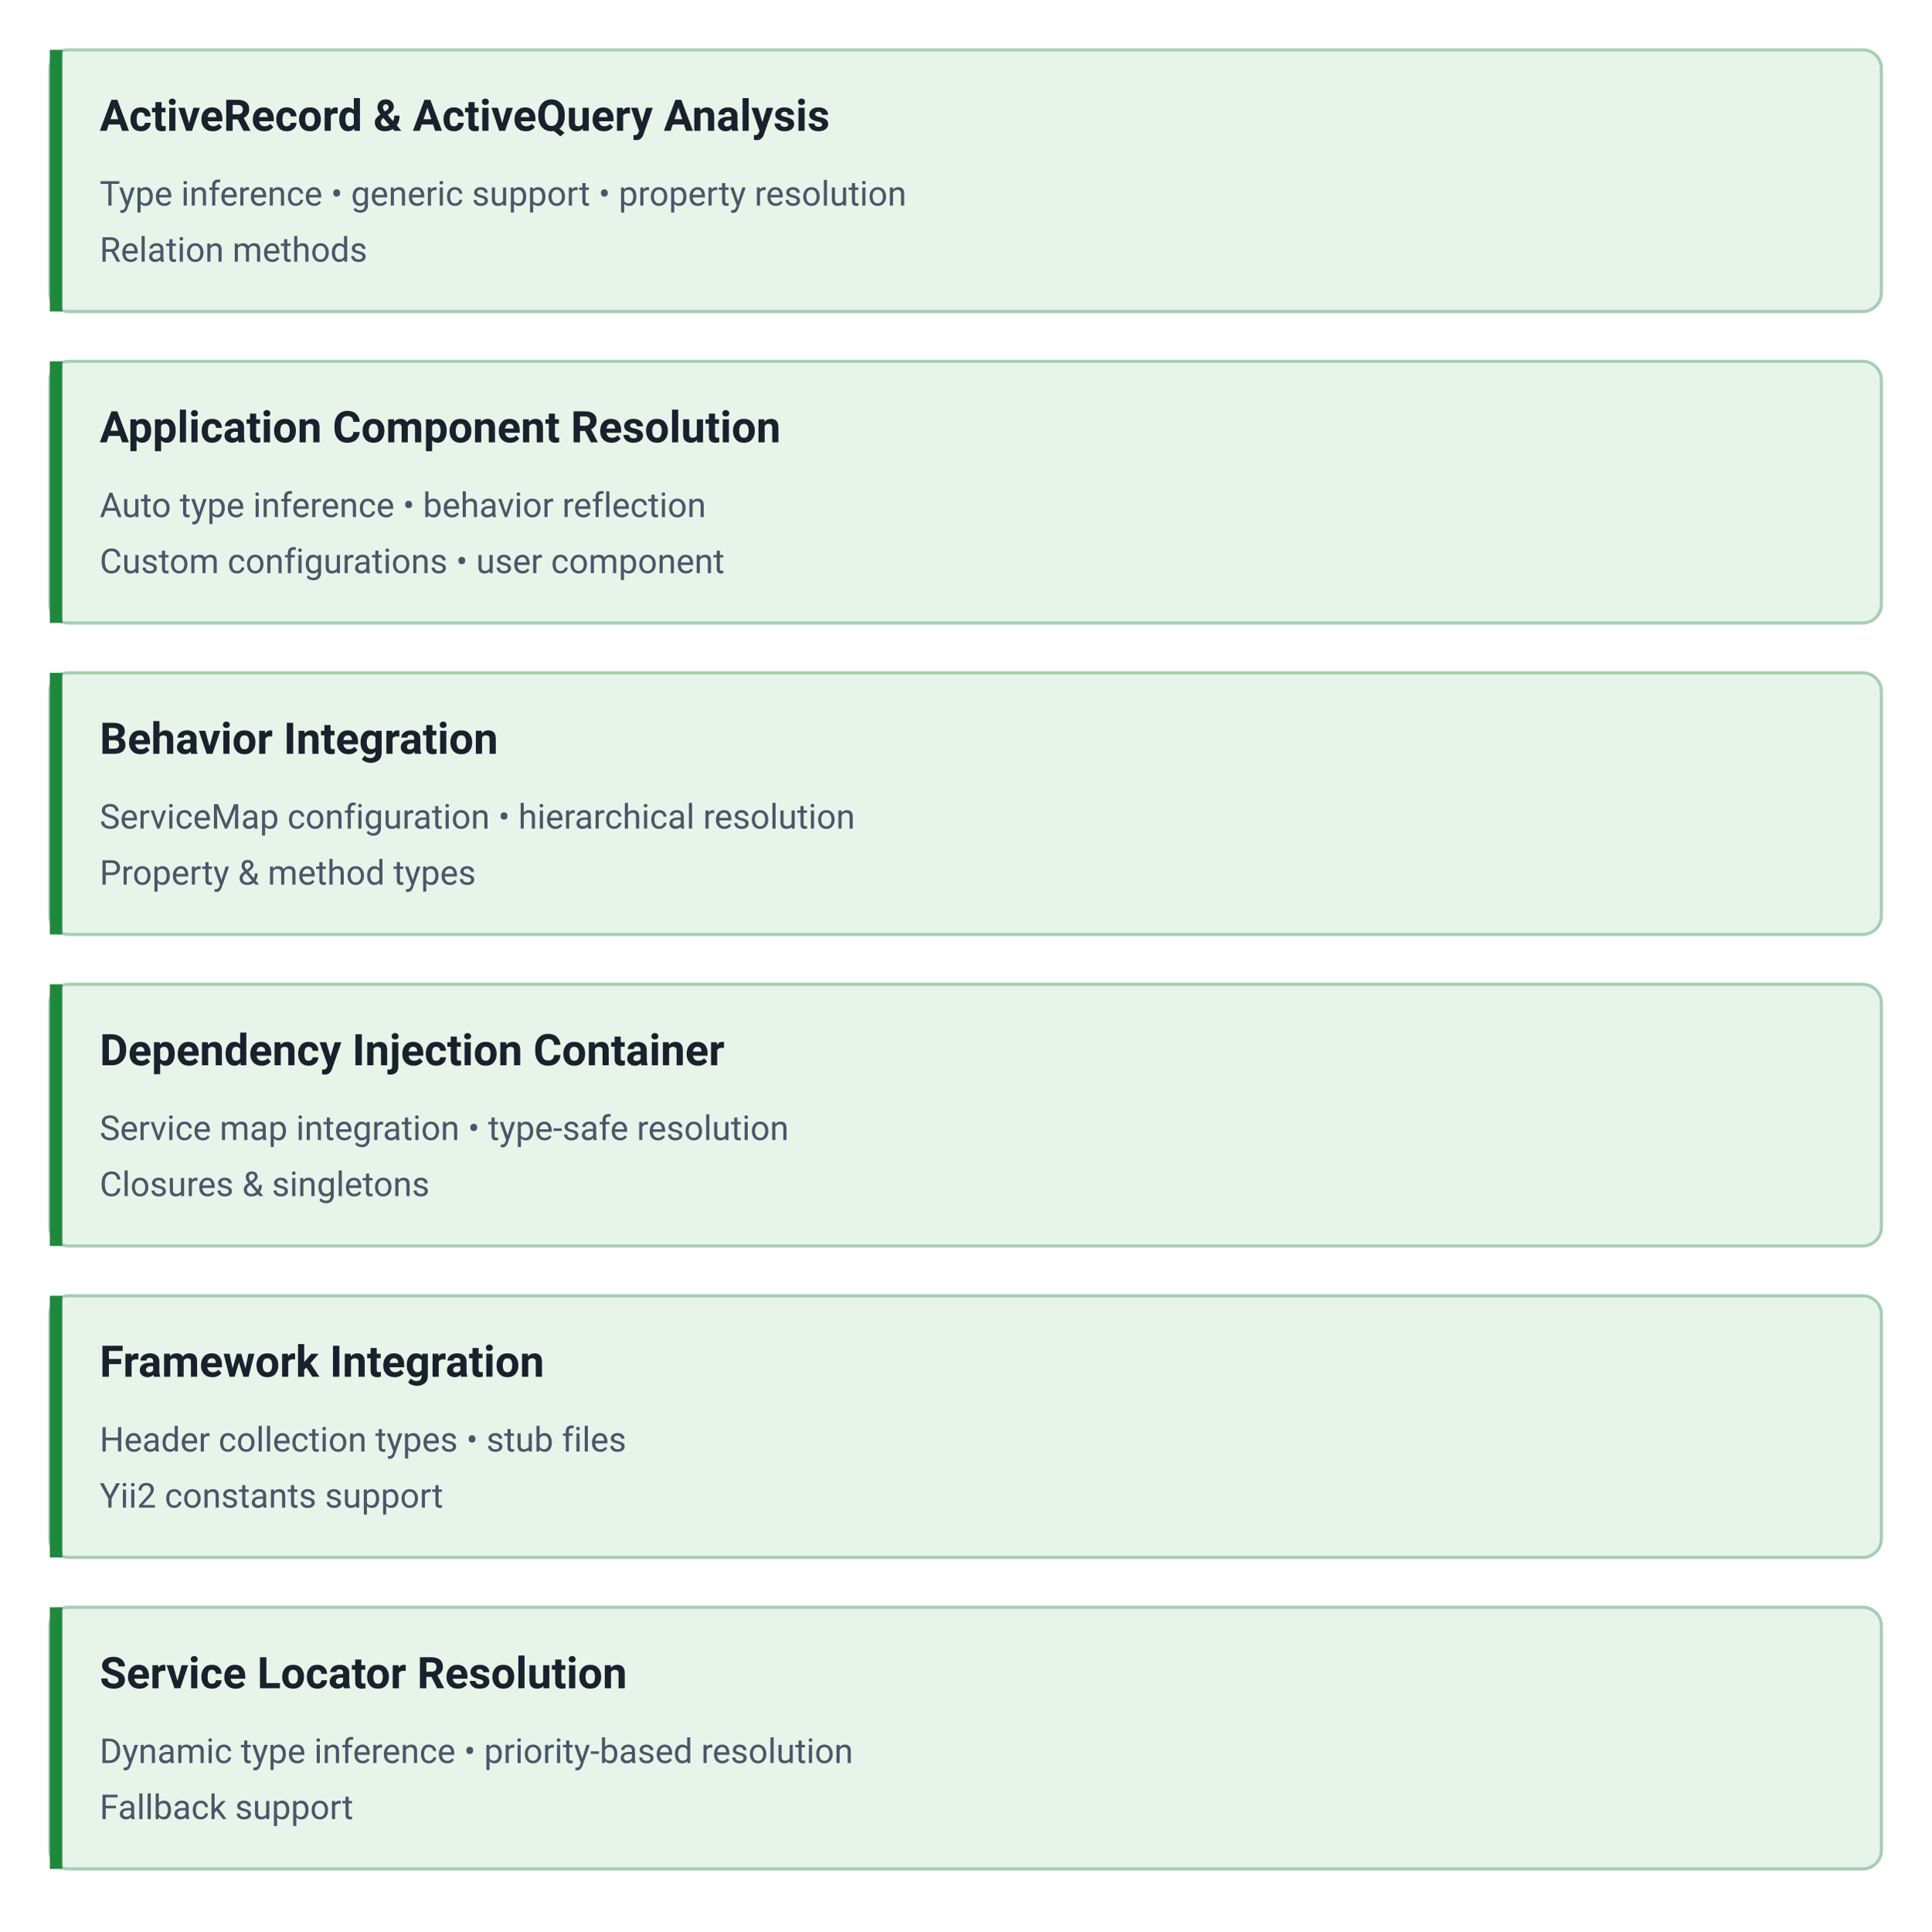
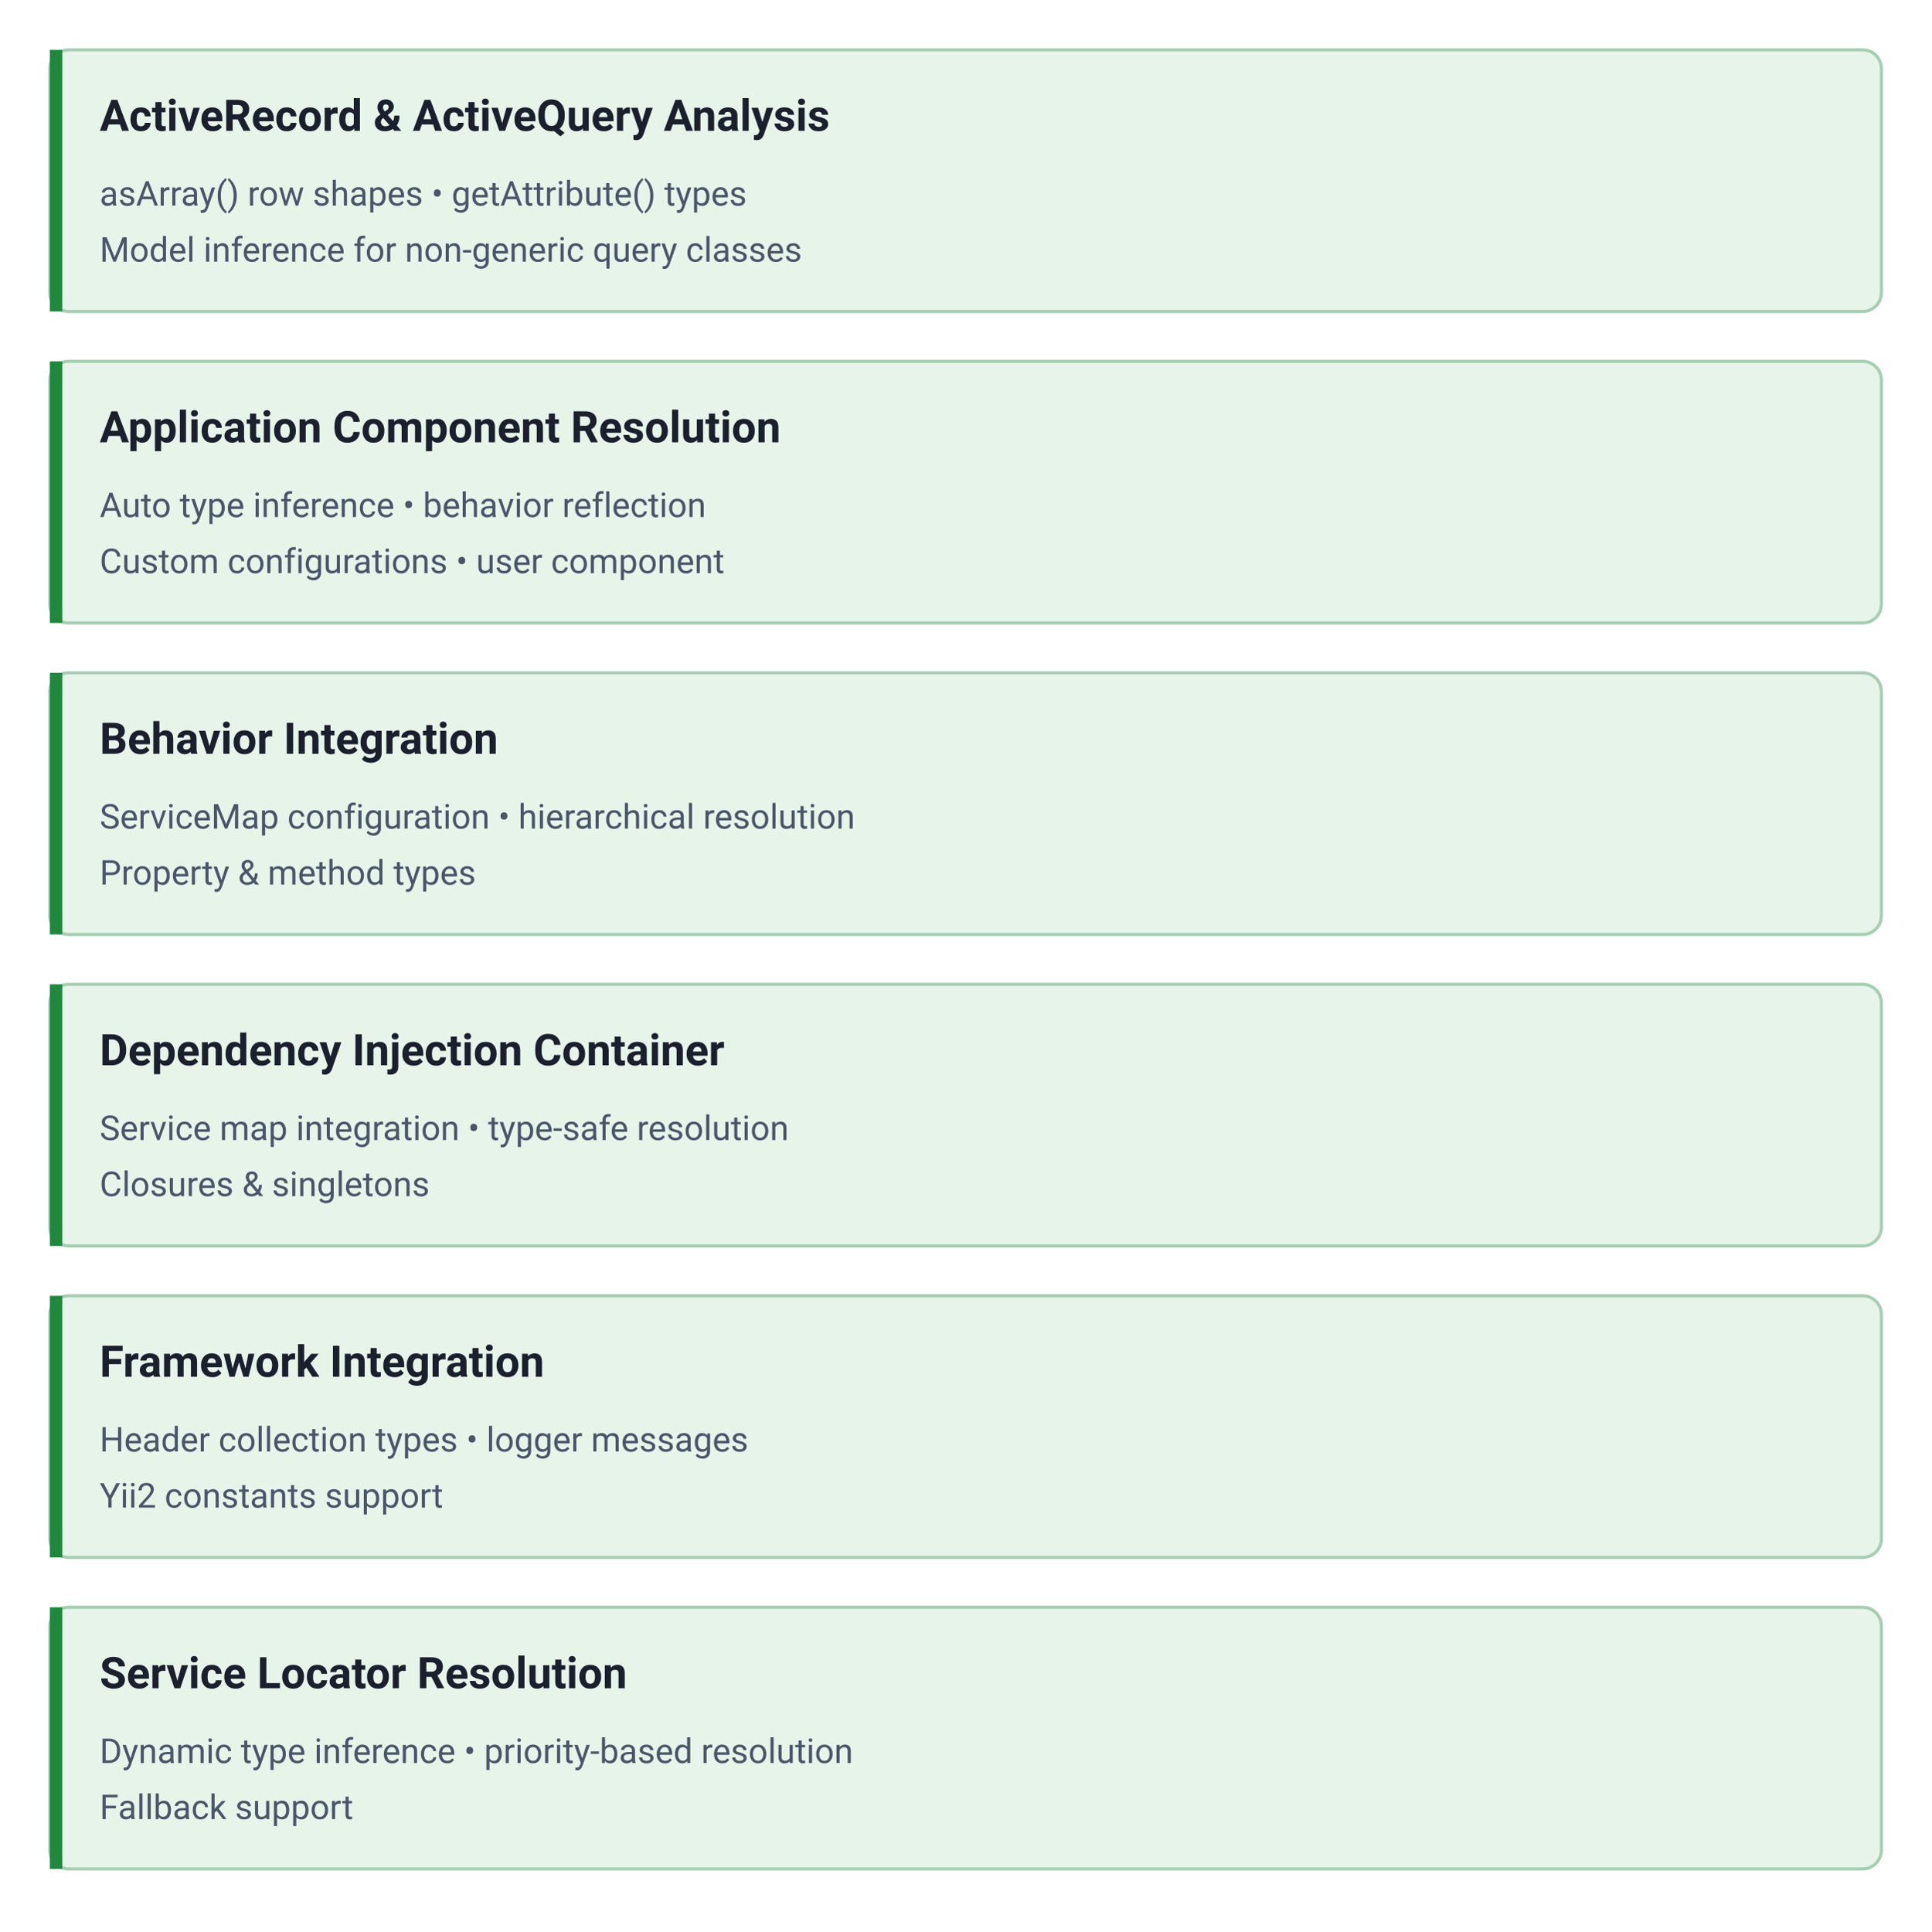
<svg xmlns="http://www.w3.org/2000/svg" viewBox="0 0 620 620" width="100%" height="580">
  <style>
        text { font-family: -apple-system, BlinkMacSystemFont, "Segoe UI", Roboto, Helvetica, Arial, sans-serif; }
        .box-bg { fill: #e6f4ea; stroke: #a7cdb3; stroke-width: 1; }
        .title { font-weight: 700; font-size: 14px; fill: #1a202c; }
        .content { font-size: 11px; fill: #4a5568; }
    </style>
  <g>
    <rect class="box-bg" x="16" y="16" width="588" height="84" rx="6" />
    <rect x="16" y="16" width="4" height="84" fill="#1f883d" />
    <text class="title" x="32" y="42">ActiveRecord &amp; ActiveQuery Analysis</text>
-     <text class="content" x="32" y="66">Type inference • generic support • property resolution</text>
-     <text class="content" x="32" y="84">Relation methods</text>
+     <text class="content" x="32" y="66">asArray() row shapes • getAttribute() types</text>
+     <text class="content" x="32" y="84">Model inference for non-generic query classes</text>
  </g>
  <g>
    <rect class="box-bg" x="16" y="116" width="588" height="84" rx="6" />
    <rect x="16" y="116" width="4" height="84" fill="#1f883d" />
    <text class="title" x="32" y="142">Application Component Resolution</text>
    <text class="content" x="32" y="166">Auto type inference • behavior reflection</text>
    <text class="content" x="32" y="184">Custom configurations • user component</text>
  </g>
  <g>
    <rect class="box-bg" x="16" y="216" width="588" height="84" rx="6" />
    <rect x="16" y="216" width="4" height="84" fill="#1f883d" />
    <text class="title" x="32" y="242">Behavior Integration</text>
    <text class="content" x="32" y="266">ServiceMap configuration • hierarchical resolution</text>
    <text class="content" x="32" y="284">Property &amp; method types</text>
  </g>
  <g>
    <rect class="box-bg" x="16" y="316" width="588" height="84" rx="6" />
    <rect x="16" y="316" width="4" height="84" fill="#1f883d" />
    <text class="title" x="32" y="342">Dependency Injection Container</text>
    <text class="content" x="32" y="366">Service map integration • type-safe resolution</text>
    <text class="content" x="32" y="384">Closures &amp; singletons</text>
  </g>
  <g>
    <rect class="box-bg" x="16" y="416" width="588" height="84" rx="6" />
    <rect x="16" y="416" width="4" height="84" fill="#1f883d" />
    <text class="title" x="32" y="442">Framework Integration</text>
-     <text class="content" x="32" y="466">Header collection types • stub files</text>
+     <text class="content" x="32" y="466">Header collection types • logger messages</text>
    <text class="content" x="32" y="484">Yii2 constants support</text>
  </g>
  <g>
    <rect class="box-bg" x="16" y="516" width="588" height="84" rx="6" />
    <rect x="16" y="516" width="4" height="84" fill="#1f883d" />
    <text class="title" x="32" y="542">Service Locator Resolution</text>
    <text class="content" x="32" y="566">Dynamic type inference • priority-based resolution</text>
    <text class="content" x="32" y="584">Fallback support</text>
  </g>
</svg>
